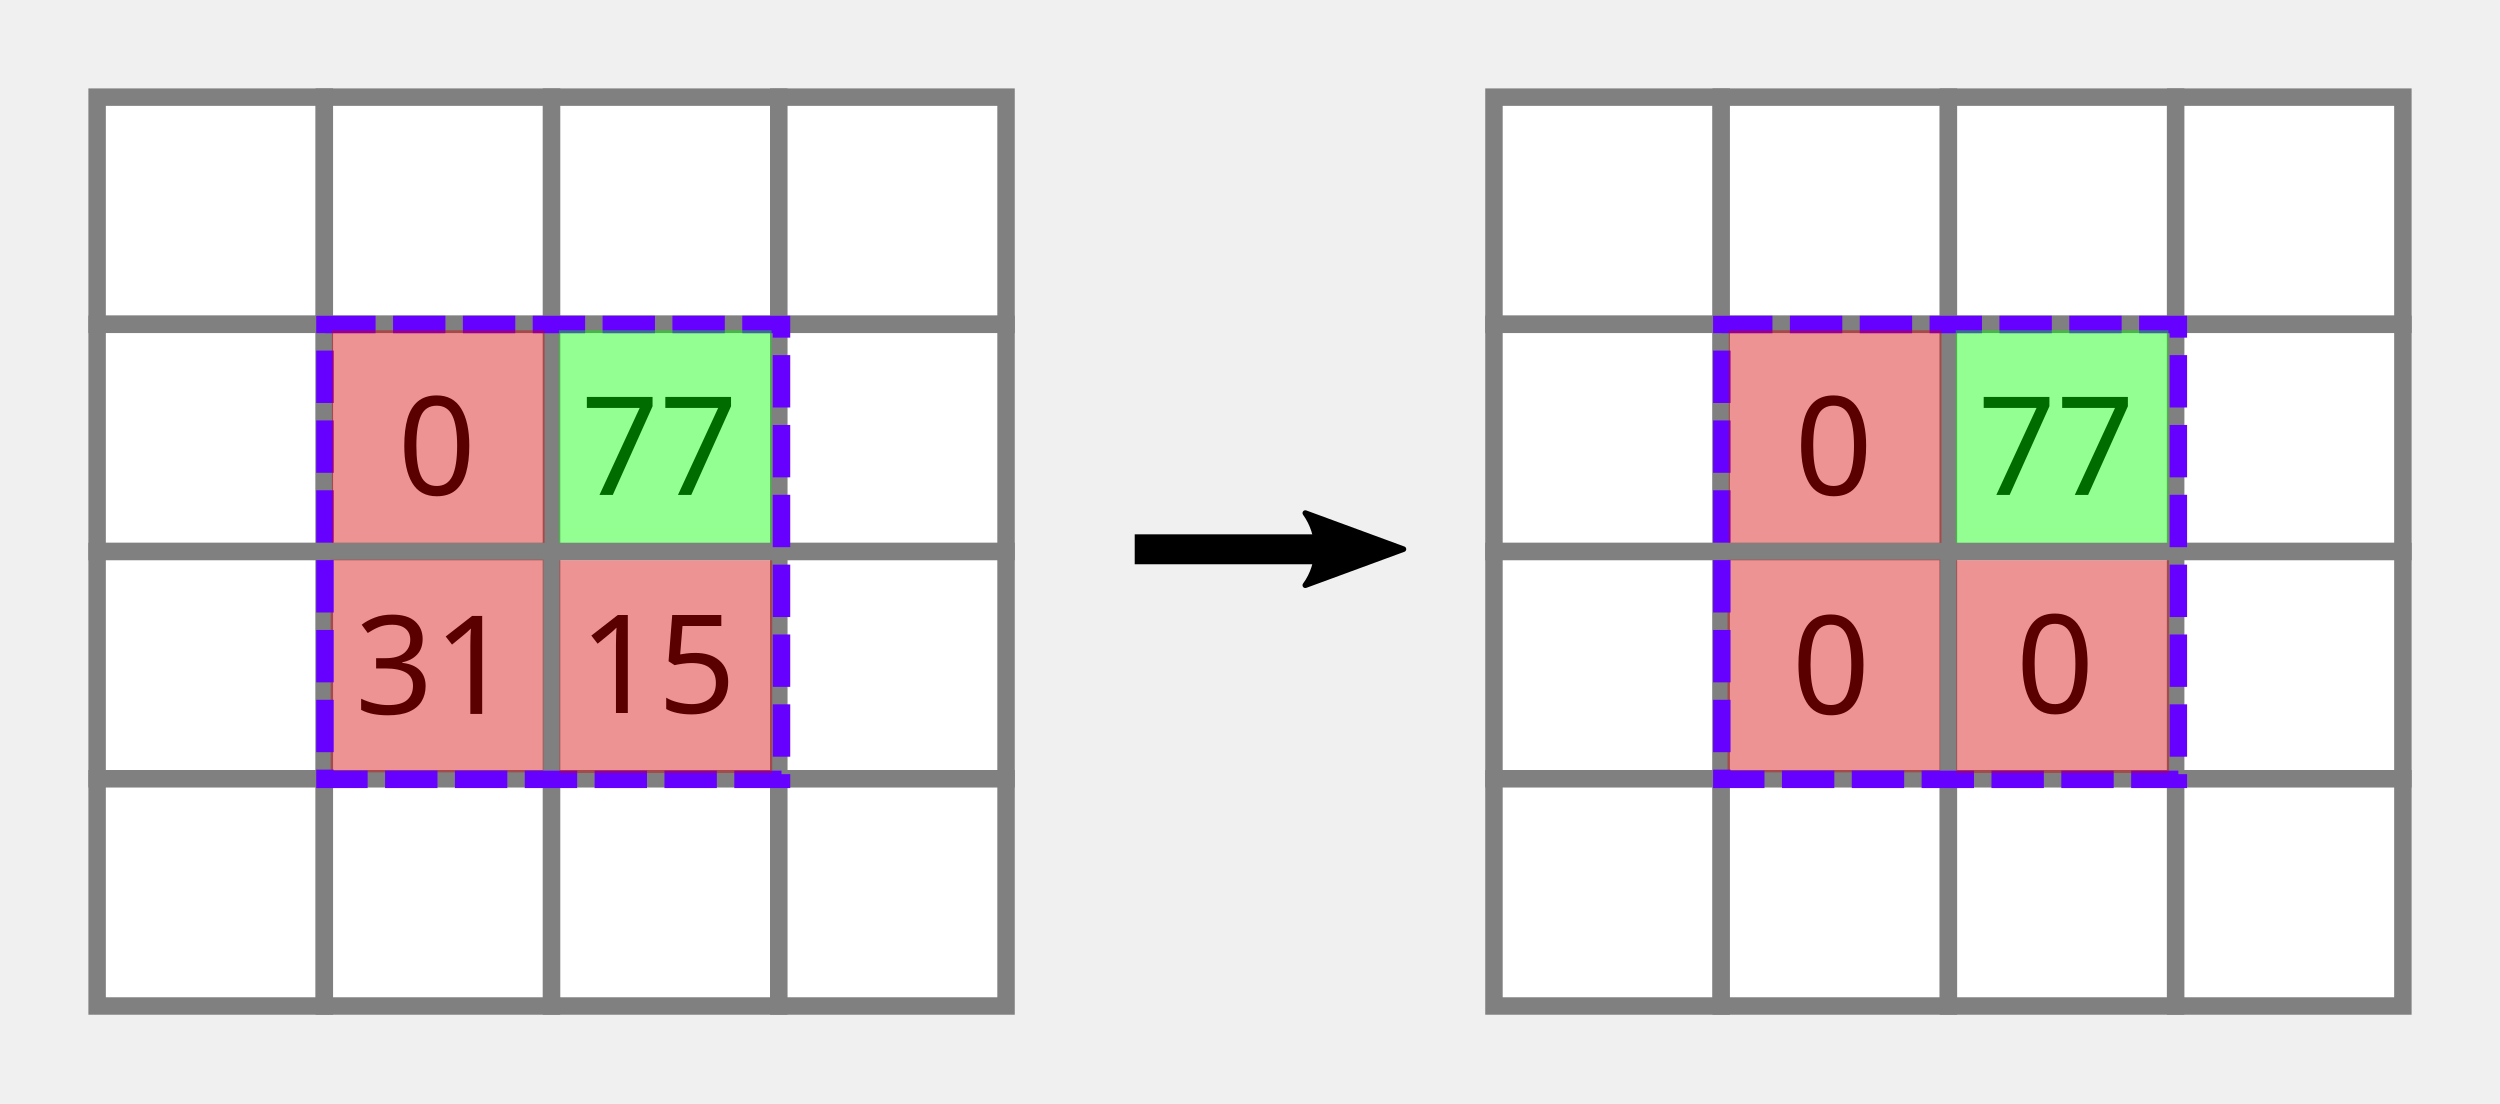
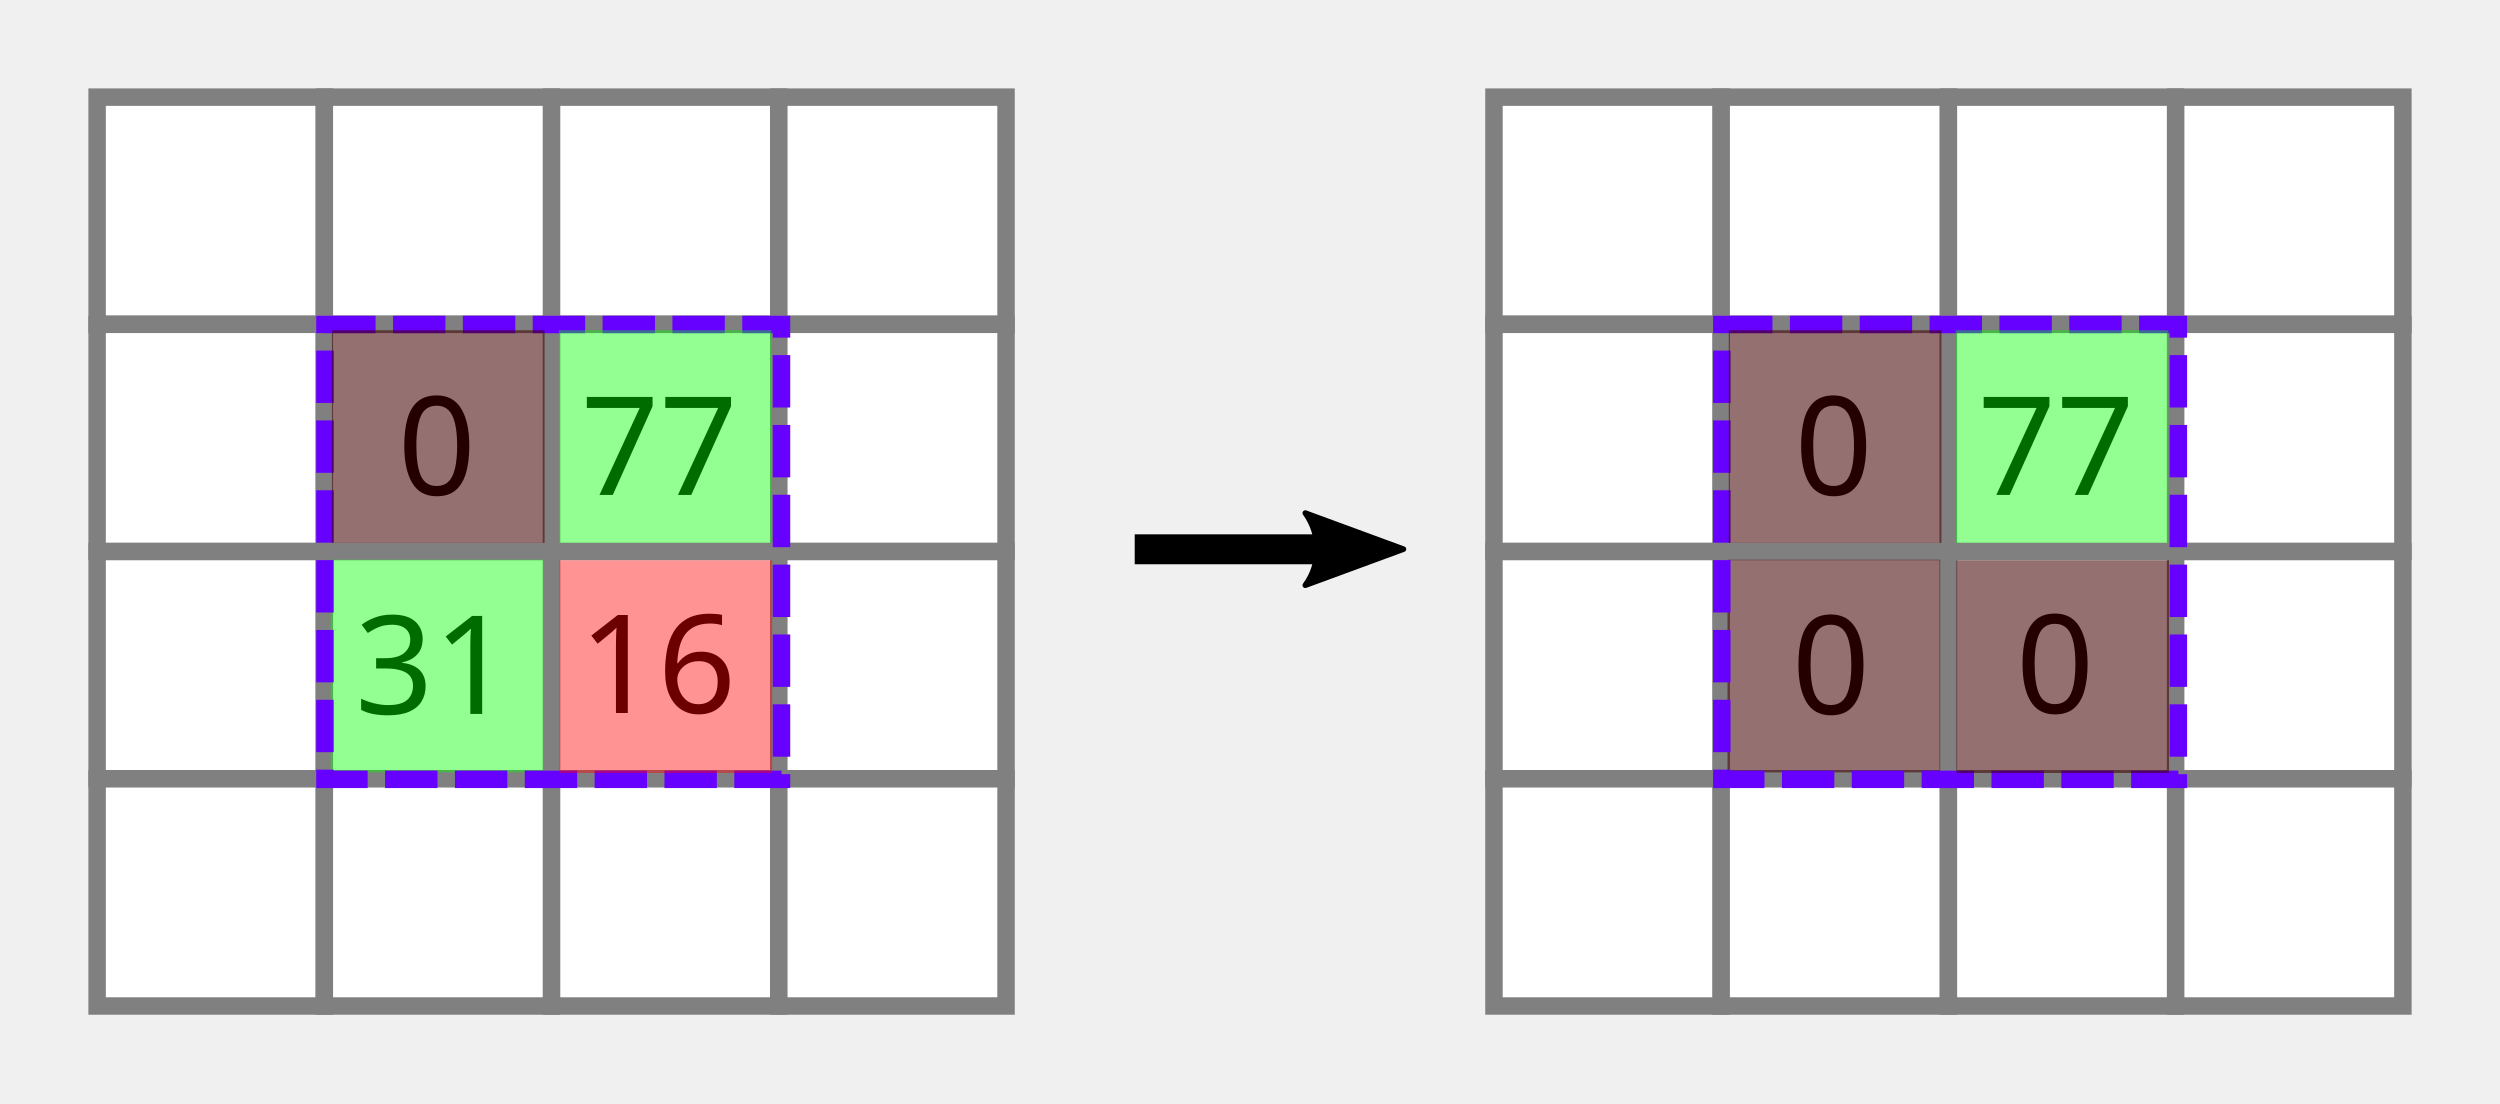
<svg xmlns="http://www.w3.org/2000/svg" width="141.429mm" height="62.404mm" viewBox="0 0 501.127 221.115" id="svg19969" version="1.1">
  <defs id="defs19971">
    <marker orient="auto" refY="0" refX="0" id="Arrow2Send" style="overflow:visible">
      <path id="path4366" style="fill:#000000;fill-opacity:1;fill-rule:evenodd;stroke:#000000;stroke-width:0.625;stroke-linejoin:round;stroke-opacity:1" d="M 8.719,4.034 -2.207,0.016 8.719,-4.002 c -1.745,2.372 -1.735,5.617 -6e-7,8.035 z" transform="matrix(-0.3,0,0,-0.3,0.69,0)" />
    </marker>
    <clipPath clipPathUnits="userSpaceOnUse" id="clipPath20836">
      <rect style="opacity:1;fill:#ffffff;fill-opacity:0;stroke:#00ccff;stroke-width:1;stroke-linecap:butt;stroke-linejoin:miter;stroke-miterlimit:4;stroke-dasharray:none;stroke-dashoffset:0.35;stroke-opacity:1" id="rect20838" width="263.5" height="138.5" x="233.959" y="319.266" />
    </clipPath>
  </defs>
  <g id="layer1" transform="translate(-105.4366,-271.1561)" style="display:inline">
    <rect y="290.623" x="124.903" height="45.545" width="45.545" id="rect20547" style="opacity:1;fill:#ffffff;fill-opacity:1;stroke:#808080;stroke-width:3.5;stroke-linecap:round;stroke-linejoin:miter;stroke-miterlimit:4;stroke-dasharray:none;stroke-dashoffset:0;stroke-opacity:1" />
    <rect y="290.623" x="170.451" height="45.545" width="45.545" id="rect20549" style="opacity:1;fill:#ffffff;fill-opacity:1;stroke:#808080;stroke-width:3.5;stroke-linecap:round;stroke-linejoin:miter;stroke-miterlimit:4;stroke-dasharray:none;stroke-dashoffset:0;stroke-opacity:1" />
    <rect style="opacity:1;fill:#ffffff;fill-opacity:1;stroke:#808080;stroke-width:3.5;stroke-linecap:round;stroke-linejoin:miter;stroke-miterlimit:4;stroke-dasharray:none;stroke-dashoffset:0;stroke-opacity:1" id="rect20551" width="45.545" height="45.545" x="215.998" y="290.623" />
    <rect y="290.623" x="261.552" height="45.545" width="45.545" id="rect20553" style="opacity:1;fill:#ffffff;fill-opacity:1;stroke:#808080;stroke-width:3.5;stroke-linecap:round;stroke-linejoin:miter;stroke-miterlimit:4;stroke-dasharray:none;stroke-dashoffset:0;stroke-opacity:1" />
    <rect y="336.166" x="124.903" height="45.545" width="45.545" id="rect20563" style="opacity:1;fill:#ffffff;fill-opacity:1;stroke:#808080;stroke-width:3.5;stroke-linecap:round;stroke-linejoin:miter;stroke-miterlimit:4;stroke-dasharray:none;stroke-dashoffset:0;stroke-opacity:1" />
    <rect y="336.166" x="170.451" height="45.545" width="45.545" id="rect20565" style="opacity:1;fill:#ffffff;fill-opacity:1;stroke:#808080;stroke-width:3.5;stroke-linecap:round;stroke-linejoin:miter;stroke-miterlimit:4;stroke-dasharray:none;stroke-dashoffset:0;stroke-opacity:1" />
    <rect style="opacity:1;fill:#ffffff;fill-opacity:1;stroke:#808080;stroke-width:3.5;stroke-linecap:round;stroke-linejoin:miter;stroke-miterlimit:4;stroke-dasharray:none;stroke-dashoffset:0;stroke-opacity:1" id="rect20567" width="45.545" height="45.545" x="215.998" y="336.166" />
    <rect y="336.166" x="261.552" height="45.545" width="45.545" id="rect20569" style="opacity:1;fill:#ffffff;fill-opacity:1;stroke:#808080;stroke-width:3.5;stroke-linecap:round;stroke-linejoin:miter;stroke-miterlimit:4;stroke-dasharray:none;stroke-dashoffset:0;stroke-opacity:1" />
    <rect style="opacity:1;fill:#ffffff;fill-opacity:1;stroke:#808080;stroke-width:3.5;stroke-linecap:round;stroke-linejoin:miter;stroke-miterlimit:4;stroke-dasharray:none;stroke-dashoffset:0;stroke-opacity:1" id="rect20579" width="45.545" height="45.545" x="124.903" y="381.714" />
    <rect style="opacity:1;fill:#ffffff;fill-opacity:1;stroke:#808080;stroke-width:3.5;stroke-linecap:round;stroke-linejoin:miter;stroke-miterlimit:4;stroke-dasharray:none;stroke-dashoffset:0;stroke-opacity:1" id="rect20581" width="45.545" height="45.545" x="170.451" y="381.714" />
    <rect y="381.714" x="215.998" height="45.545" width="45.545" id="rect20583" style="opacity:1;fill:#ffffff;fill-opacity:1;stroke:#808080;stroke-width:3.5;stroke-linecap:round;stroke-linejoin:miter;stroke-miterlimit:4;stroke-dasharray:none;stroke-dashoffset:0;stroke-opacity:1" />
    <rect style="opacity:1;fill:#ffffff;fill-opacity:1;stroke:#808080;stroke-width:3.5;stroke-linecap:round;stroke-linejoin:miter;stroke-miterlimit:4;stroke-dasharray:none;stroke-dashoffset:0;stroke-opacity:1" id="rect20585" width="45.545" height="45.545" x="261.552" y="381.714" />
    <rect y="427.26" x="124.903" height="45.545" width="45.545" id="rect20595" style="opacity:1;fill:#ffffff;fill-opacity:1;stroke:#808080;stroke-width:3.5;stroke-linecap:round;stroke-linejoin:miter;stroke-miterlimit:4;stroke-dasharray:none;stroke-dashoffset:0;stroke-opacity:1" />
    <rect y="427.26" x="170.451" height="45.545" width="45.545" id="rect20597" style="opacity:1;fill:#ffffff;fill-opacity:1;stroke:#808080;stroke-width:3.5;stroke-linecap:round;stroke-linejoin:miter;stroke-miterlimit:4;stroke-dasharray:none;stroke-dashoffset:0;stroke-opacity:1" />
    <rect style="opacity:1;fill:#ffffff;fill-opacity:1;stroke:#808080;stroke-width:3.5;stroke-linecap:round;stroke-linejoin:miter;stroke-miterlimit:4;stroke-dasharray:none;stroke-dashoffset:0;stroke-opacity:1" id="rect20599" width="45.545" height="45.545" x="215.998" y="427.26" />
    <rect y="427.26" x="261.552" height="45.545" width="45.545" id="rect20601" style="opacity:1;fill:#ffffff;fill-opacity:1;stroke:#808080;stroke-width:3.5;stroke-linecap:round;stroke-linejoin:miter;stroke-miterlimit:4;stroke-dasharray:none;stroke-dashoffset:0;stroke-opacity:1" />
    <text xml:space="preserve" style="font-style:normal;font-weight:normal;font-size:27.5px;line-height:125%;font-family:sans-serif;letter-spacing:0px;word-spacing:0px;fill:#000000;fill-opacity:1;stroke:none;stroke-width:1px;stroke-linecap:butt;stroke-linejoin:miter;stroke-opacity:1" x="221.514" y="414.077" id="text4215">
-       <tspan x="221.514" y="414.077" id="tspan4219">15</tspan>
+       <tspan x="221.514" y="414.077" id="tspan4219">16</tspan>
    </text>
    <text xml:space="preserve" style="font-style:normal;font-weight:normal;font-size:27.5px;line-height:125%;font-family:sans-serif;letter-spacing:0px;word-spacing:0px;fill:#000000;fill-opacity:1;stroke:none;stroke-width:1px;stroke-linecap:butt;stroke-linejoin:miter;stroke-opacity:1" x="221.869" y="370.363" id="text4215-1">
      <tspan x="221.869" y="370.363" id="tspan4219-1">77</tspan>
    </text>
    <text xml:space="preserve" style="font-style:normal;font-weight:normal;font-size:27.5px;line-height:125%;font-family:sans-serif;letter-spacing:0px;word-spacing:0px;fill:#000000;fill-opacity:1;stroke:none;stroke-width:1px;stroke-linecap:butt;stroke-linejoin:miter;stroke-opacity:1" x="176.594" y="414.258" id="text4241">
      <tspan id="tspan4243" x="176.594" y="414.258">31</tspan>
    </text>
    <text id="text4257" y="370.35" x="185.134" style="font-style:normal;font-weight:normal;font-size:27.5px;line-height:125%;font-family:sans-serif;letter-spacing:0px;word-spacing:0px;fill:#000000;fill-opacity:1;stroke:none;stroke-width:1px;stroke-linecap:butt;stroke-linejoin:miter;stroke-opacity:1" xml:space="preserve">
      <tspan y="370.35" x="185.134" id="tspan4259">0</tspan>
    </text>
    <rect style="opacity:1;fill:#ffffff;fill-opacity:1;stroke:#808080;stroke-width:3.5;stroke-linecap:round;stroke-linejoin:miter;stroke-miterlimit:4;stroke-dasharray:none;stroke-dashoffset:0;stroke-opacity:1" id="rect4363" width="45.545" height="45.545" x="404.903" y="290.623" />
    <rect style="opacity:1;fill:#ffffff;fill-opacity:1;stroke:#808080;stroke-width:3.5;stroke-linecap:round;stroke-linejoin:miter;stroke-miterlimit:4;stroke-dasharray:none;stroke-dashoffset:0;stroke-opacity:1" id="rect4365" width="45.545" height="45.545" x="450.451" y="290.623" />
    <rect y="290.623" x="495.998" height="45.545" width="45.545" id="rect4367" style="opacity:1;fill:#ffffff;fill-opacity:1;stroke:#808080;stroke-width:3.5;stroke-linecap:round;stroke-linejoin:miter;stroke-miterlimit:4;stroke-dasharray:none;stroke-dashoffset:0;stroke-opacity:1" />
    <rect style="opacity:1;fill:#ffffff;fill-opacity:1;stroke:#808080;stroke-width:3.5;stroke-linecap:round;stroke-linejoin:miter;stroke-miterlimit:4;stroke-dasharray:none;stroke-dashoffset:0;stroke-opacity:1" id="rect4369" width="45.545" height="45.545" x="541.552" y="290.623" />
    <rect style="opacity:1;fill:#ffffff;fill-opacity:1;stroke:#808080;stroke-width:3.5;stroke-linecap:round;stroke-linejoin:miter;stroke-miterlimit:4;stroke-dasharray:none;stroke-dashoffset:0;stroke-opacity:1" id="rect4371" width="45.545" height="45.545" x="404.903" y="336.166" />
    <rect style="opacity:1;fill:#ffffff;fill-opacity:1;stroke:#808080;stroke-width:3.5;stroke-linecap:round;stroke-linejoin:miter;stroke-miterlimit:4;stroke-dasharray:none;stroke-dashoffset:0;stroke-opacity:1" id="rect4373" width="45.545" height="45.545" x="450.451" y="336.166" />
    <rect y="336.166" x="495.998" height="45.545" width="45.545" id="rect4375" style="opacity:1;fill:#ffffff;fill-opacity:1;stroke:#808080;stroke-width:3.5;stroke-linecap:round;stroke-linejoin:miter;stroke-miterlimit:4;stroke-dasharray:none;stroke-dashoffset:0;stroke-opacity:1" />
    <rect style="opacity:1;fill:#ffffff;fill-opacity:1;stroke:#808080;stroke-width:3.5;stroke-linecap:round;stroke-linejoin:miter;stroke-miterlimit:4;stroke-dasharray:none;stroke-dashoffset:0;stroke-opacity:1" id="rect4377" width="45.545" height="45.545" x="541.552" y="336.166" />
    <rect y="381.714" x="404.903" height="45.545" width="45.545" id="rect4379" style="opacity:1;fill:#ffffff;fill-opacity:1;stroke:#808080;stroke-width:3.5;stroke-linecap:round;stroke-linejoin:miter;stroke-miterlimit:4;stroke-dasharray:none;stroke-dashoffset:0;stroke-opacity:1" />
    <rect y="381.714" x="450.451" height="45.545" width="45.545" id="rect4381" style="opacity:1;fill:#ffffff;fill-opacity:1;stroke:#808080;stroke-width:3.5;stroke-linecap:round;stroke-linejoin:miter;stroke-miterlimit:4;stroke-dasharray:none;stroke-dashoffset:0;stroke-opacity:1" />
    <rect style="opacity:1;fill:#ffffff;fill-opacity:1;stroke:#808080;stroke-width:3.5;stroke-linecap:round;stroke-linejoin:miter;stroke-miterlimit:4;stroke-dasharray:none;stroke-dashoffset:0;stroke-opacity:1" id="rect4383" width="45.545" height="45.545" x="495.998" y="381.714" />
    <rect y="381.714" x="541.552" height="45.545" width="45.545" id="rect4385" style="opacity:1;fill:#ffffff;fill-opacity:1;stroke:#808080;stroke-width:3.5;stroke-linecap:round;stroke-linejoin:miter;stroke-miterlimit:4;stroke-dasharray:none;stroke-dashoffset:0;stroke-opacity:1" />
    <rect style="opacity:1;fill:#ffffff;fill-opacity:1;stroke:#808080;stroke-width:3.5;stroke-linecap:round;stroke-linejoin:miter;stroke-miterlimit:4;stroke-dasharray:none;stroke-dashoffset:0;stroke-opacity:1" id="rect4387" width="45.545" height="45.545" x="404.903" y="427.26" />
    <rect style="opacity:1;fill:#ffffff;fill-opacity:1;stroke:#808080;stroke-width:3.5;stroke-linecap:round;stroke-linejoin:miter;stroke-miterlimit:4;stroke-dasharray:none;stroke-dashoffset:0;stroke-opacity:1" id="rect4389" width="45.545" height="45.545" x="450.451" y="427.26" />
    <rect y="427.26" x="495.998" height="45.545" width="45.545" id="rect4391" style="opacity:1;fill:#ffffff;fill-opacity:1;stroke:#808080;stroke-width:3.5;stroke-linecap:round;stroke-linejoin:miter;stroke-miterlimit:4;stroke-dasharray:none;stroke-dashoffset:0;stroke-opacity:1" />
    <rect style="opacity:1;fill:#ffffff;fill-opacity:1;stroke:#808080;stroke-width:3.5;stroke-linecap:round;stroke-linejoin:miter;stroke-miterlimit:4;stroke-dasharray:none;stroke-dashoffset:0;stroke-opacity:1" id="rect4393" width="45.545" height="45.545" x="541.552" y="427.26" />
    <text id="text4395" y="414.077" x="509.514" style="font-style:normal;font-weight:normal;font-size:27.5px;line-height:125%;font-family:sans-serif;letter-spacing:0px;word-spacing:0px;fill:#000000;fill-opacity:1;stroke:none;stroke-width:1px;stroke-linecap:butt;stroke-linejoin:miter;stroke-opacity:1" xml:space="preserve">
      <tspan id="tspan4397" y="414.077" x="509.514">0</tspan>
    </text>
    <text id="text4399" y="370.363" x="501.869" style="font-style:normal;font-weight:normal;font-size:27.5px;line-height:125%;font-family:sans-serif;letter-spacing:0px;word-spacing:0px;fill:#000000;fill-opacity:1;stroke:none;stroke-width:1px;stroke-linecap:butt;stroke-linejoin:miter;stroke-opacity:1" xml:space="preserve">
      <tspan id="tspan4401" y="370.363" x="501.869">77</tspan>
    </text>
    <text id="text4403" y="414.258" x="464.594" style="font-style:normal;font-weight:normal;font-size:27.5px;line-height:125%;font-family:sans-serif;letter-spacing:0px;word-spacing:0px;fill:#000000;fill-opacity:1;stroke:none;stroke-width:1px;stroke-linecap:butt;stroke-linejoin:miter;stroke-opacity:1" xml:space="preserve">
      <tspan y="414.258" x="464.594" id="tspan4405">0</tspan>
    </text>
    <text xml:space="preserve" style="font-style:normal;font-weight:normal;font-size:27.5px;line-height:125%;font-family:sans-serif;letter-spacing:0px;word-spacing:0px;fill:#000000;fill-opacity:1;stroke:none;stroke-width:1px;stroke-linecap:butt;stroke-linejoin:miter;stroke-opacity:1" x="465.134" y="370.35" id="text4407">
      <tspan id="tspan4409" x="465.134" y="370.35">0</tspan>
    </text>
    <path style="fill:none;fill-rule:evenodd;stroke:#000000;stroke-width:6;stroke-linecap:butt;stroke-linejoin:miter;stroke-miterlimit:4;stroke-dasharray:none;stroke-opacity:1;marker-end:url(#Arrow2Send)" d="m 332.89,381.262 45.751,0" id="path4421" />
  </g>
  <g id="layer2" transform="translate(-105.4366,-271.1561)" style="display:inline">
-     <rect y="383.349" x="171.72" height="42.628" width="42.628" id="rect20680" style="opacity:0.424;fill:#d40000;fill-opacity:1;stroke:none;stroke-width:3.5;stroke-linecap:butt;stroke-linejoin:miter;stroke-miterlimit:4;stroke-dasharray:7, 7;stroke-dashoffset:0;stroke-opacity:1" />
+     <rect y="383.349" x="171.72" height="42.628" width="42.628" id="rect20680" style="opacity:0.424;fill:#00ff00;fill-opacity:1;stroke:none;stroke-width:3.5;stroke-linecap:butt;stroke-linejoin:miter;stroke-miterlimit:4;stroke-dasharray:7, 7;stroke-dashoffset:0;stroke-opacity:1" />
    <rect style="opacity:1;fill:none;fill-opacity:1;stroke:#6600ff;stroke-width:3.5;stroke-linecap:butt;stroke-linejoin:miter;stroke-miterlimit:4;stroke-dasharray:10.5, 3.5;stroke-dashoffset:0.35;stroke-opacity:1" id="rect20676" width="91.516" height="91.173" x="170.573" y="336.203" />
-     <rect style="opacity:0.424;fill:#d40000;fill-opacity:1;stroke:none;stroke-width:3.5;stroke-linecap:butt;stroke-linejoin:miter;stroke-miterlimit:4;stroke-dasharray:7, 7;stroke-dashoffset:0;stroke-opacity:1" id="rect4267" width="42.628" height="42.628" x="217.595" y="383.474" />
+     <rect style="opacity:0.424;fill:#ff0000;fill-opacity:1;stroke:none;stroke-width:3.5;stroke-linecap:butt;stroke-linejoin:miter;stroke-miterlimit:4;stroke-dasharray:7, 7;stroke-dashoffset:0;stroke-opacity:1" id="rect4267" width="42.628" height="42.628" x="217.595" y="383.474" />
    <rect y="337.349" x="217.47" height="42.628" width="42.628" id="rect4269" style="opacity:0.424;fill:#00ff00;fill-opacity:1;stroke:none;stroke-width:3.5;stroke-linecap:butt;stroke-linejoin:miter;stroke-miterlimit:4;stroke-dasharray:7, 7;stroke-dashoffset:0;stroke-opacity:1" />
-     <rect style="opacity:0.424;fill:#d40000;fill-opacity:1;stroke:none;stroke-width:3.5;stroke-linecap:butt;stroke-linejoin:miter;stroke-miterlimit:4;stroke-dasharray:7, 7;stroke-dashoffset:0;stroke-opacity:1" id="rect4271" width="42.628" height="42.628" x="171.97" y="337.349" />
-     <rect style="opacity:0.424;fill:#d40000;fill-opacity:1;stroke:none;stroke-width:3.5;stroke-linecap:butt;stroke-linejoin:miter;stroke-miterlimit:4;stroke-dasharray:7, 7;stroke-dashoffset:0;stroke-opacity:1" id="rect4411" width="42.628" height="42.628" x="451.72" y="383.349" />
+     <rect style="opacity:0.56;fill:#420000;fill-opacity:1;stroke:none;stroke-width:3.5;stroke-linecap:butt;stroke-linejoin:miter;stroke-miterlimit:4;stroke-dasharray:7, 7;stroke-dashoffset:0;stroke-opacity:1" id="rect4271" width="42.628" height="42.628" x="171.97" y="337.349" />
+     <rect style="opacity:0.56;fill:#420000;fill-opacity:1;stroke:none;stroke-width:3.5;stroke-linecap:butt;stroke-linejoin:miter;stroke-miterlimit:4;stroke-dasharray:7, 7;stroke-dashoffset:0;stroke-opacity:1" id="rect4411" width="42.628" height="42.628" x="451.72" y="383.349" />
    <rect y="336.203" x="450.573" height="91.173" width="91.516" id="rect4413" style="opacity:1;fill:none;fill-opacity:1;stroke:#6600ff;stroke-width:3.5;stroke-linecap:butt;stroke-linejoin:miter;stroke-miterlimit:4;stroke-dasharray:10.5, 3.5;stroke-dashoffset:0.35;stroke-opacity:1" />
-     <rect y="383.474" x="497.595" height="42.628" width="42.628" id="rect4415" style="opacity:0.424;fill:#d40000;fill-opacity:1;stroke:none;stroke-width:3.5;stroke-linecap:butt;stroke-linejoin:miter;stroke-miterlimit:4;stroke-dasharray:7, 7;stroke-dashoffset:0;stroke-opacity:1" />
+     <rect y="383.474" x="497.595" height="42.628" width="42.628" id="rect4415" style="opacity:0.56;fill:#420000;fill-opacity:1;stroke:none;stroke-width:3.5;stroke-linecap:butt;stroke-linejoin:miter;stroke-miterlimit:4;stroke-dasharray:7, 7;stroke-dashoffset:0;stroke-opacity:1" />
    <rect style="opacity:0.424;fill:#00ff00;fill-opacity:1;stroke:none;stroke-width:3.5;stroke-linecap:butt;stroke-linejoin:miter;stroke-miterlimit:4;stroke-dasharray:7, 7;stroke-dashoffset:0;stroke-opacity:1" id="rect4417" width="42.628" height="42.628" x="497.47" y="337.349" />
-     <rect y="337.349" x="451.97" height="42.628" width="42.628" id="rect4419" style="opacity:0.424;fill:#d40000;fill-opacity:1;stroke:none;stroke-width:3.5;stroke-linecap:butt;stroke-linejoin:miter;stroke-miterlimit:4;stroke-dasharray:7, 7;stroke-dashoffset:0;stroke-opacity:1" />
+     <rect y="337.349" x="451.97" height="42.628" width="42.628" id="rect4419" style="opacity:0.56;fill:#420000;fill-opacity:1;stroke:none;stroke-width:3.5;stroke-linecap:butt;stroke-linejoin:miter;stroke-miterlimit:4;stroke-dasharray:7, 7;stroke-dashoffset:0;stroke-opacity:1" />
  </g>
</svg>
